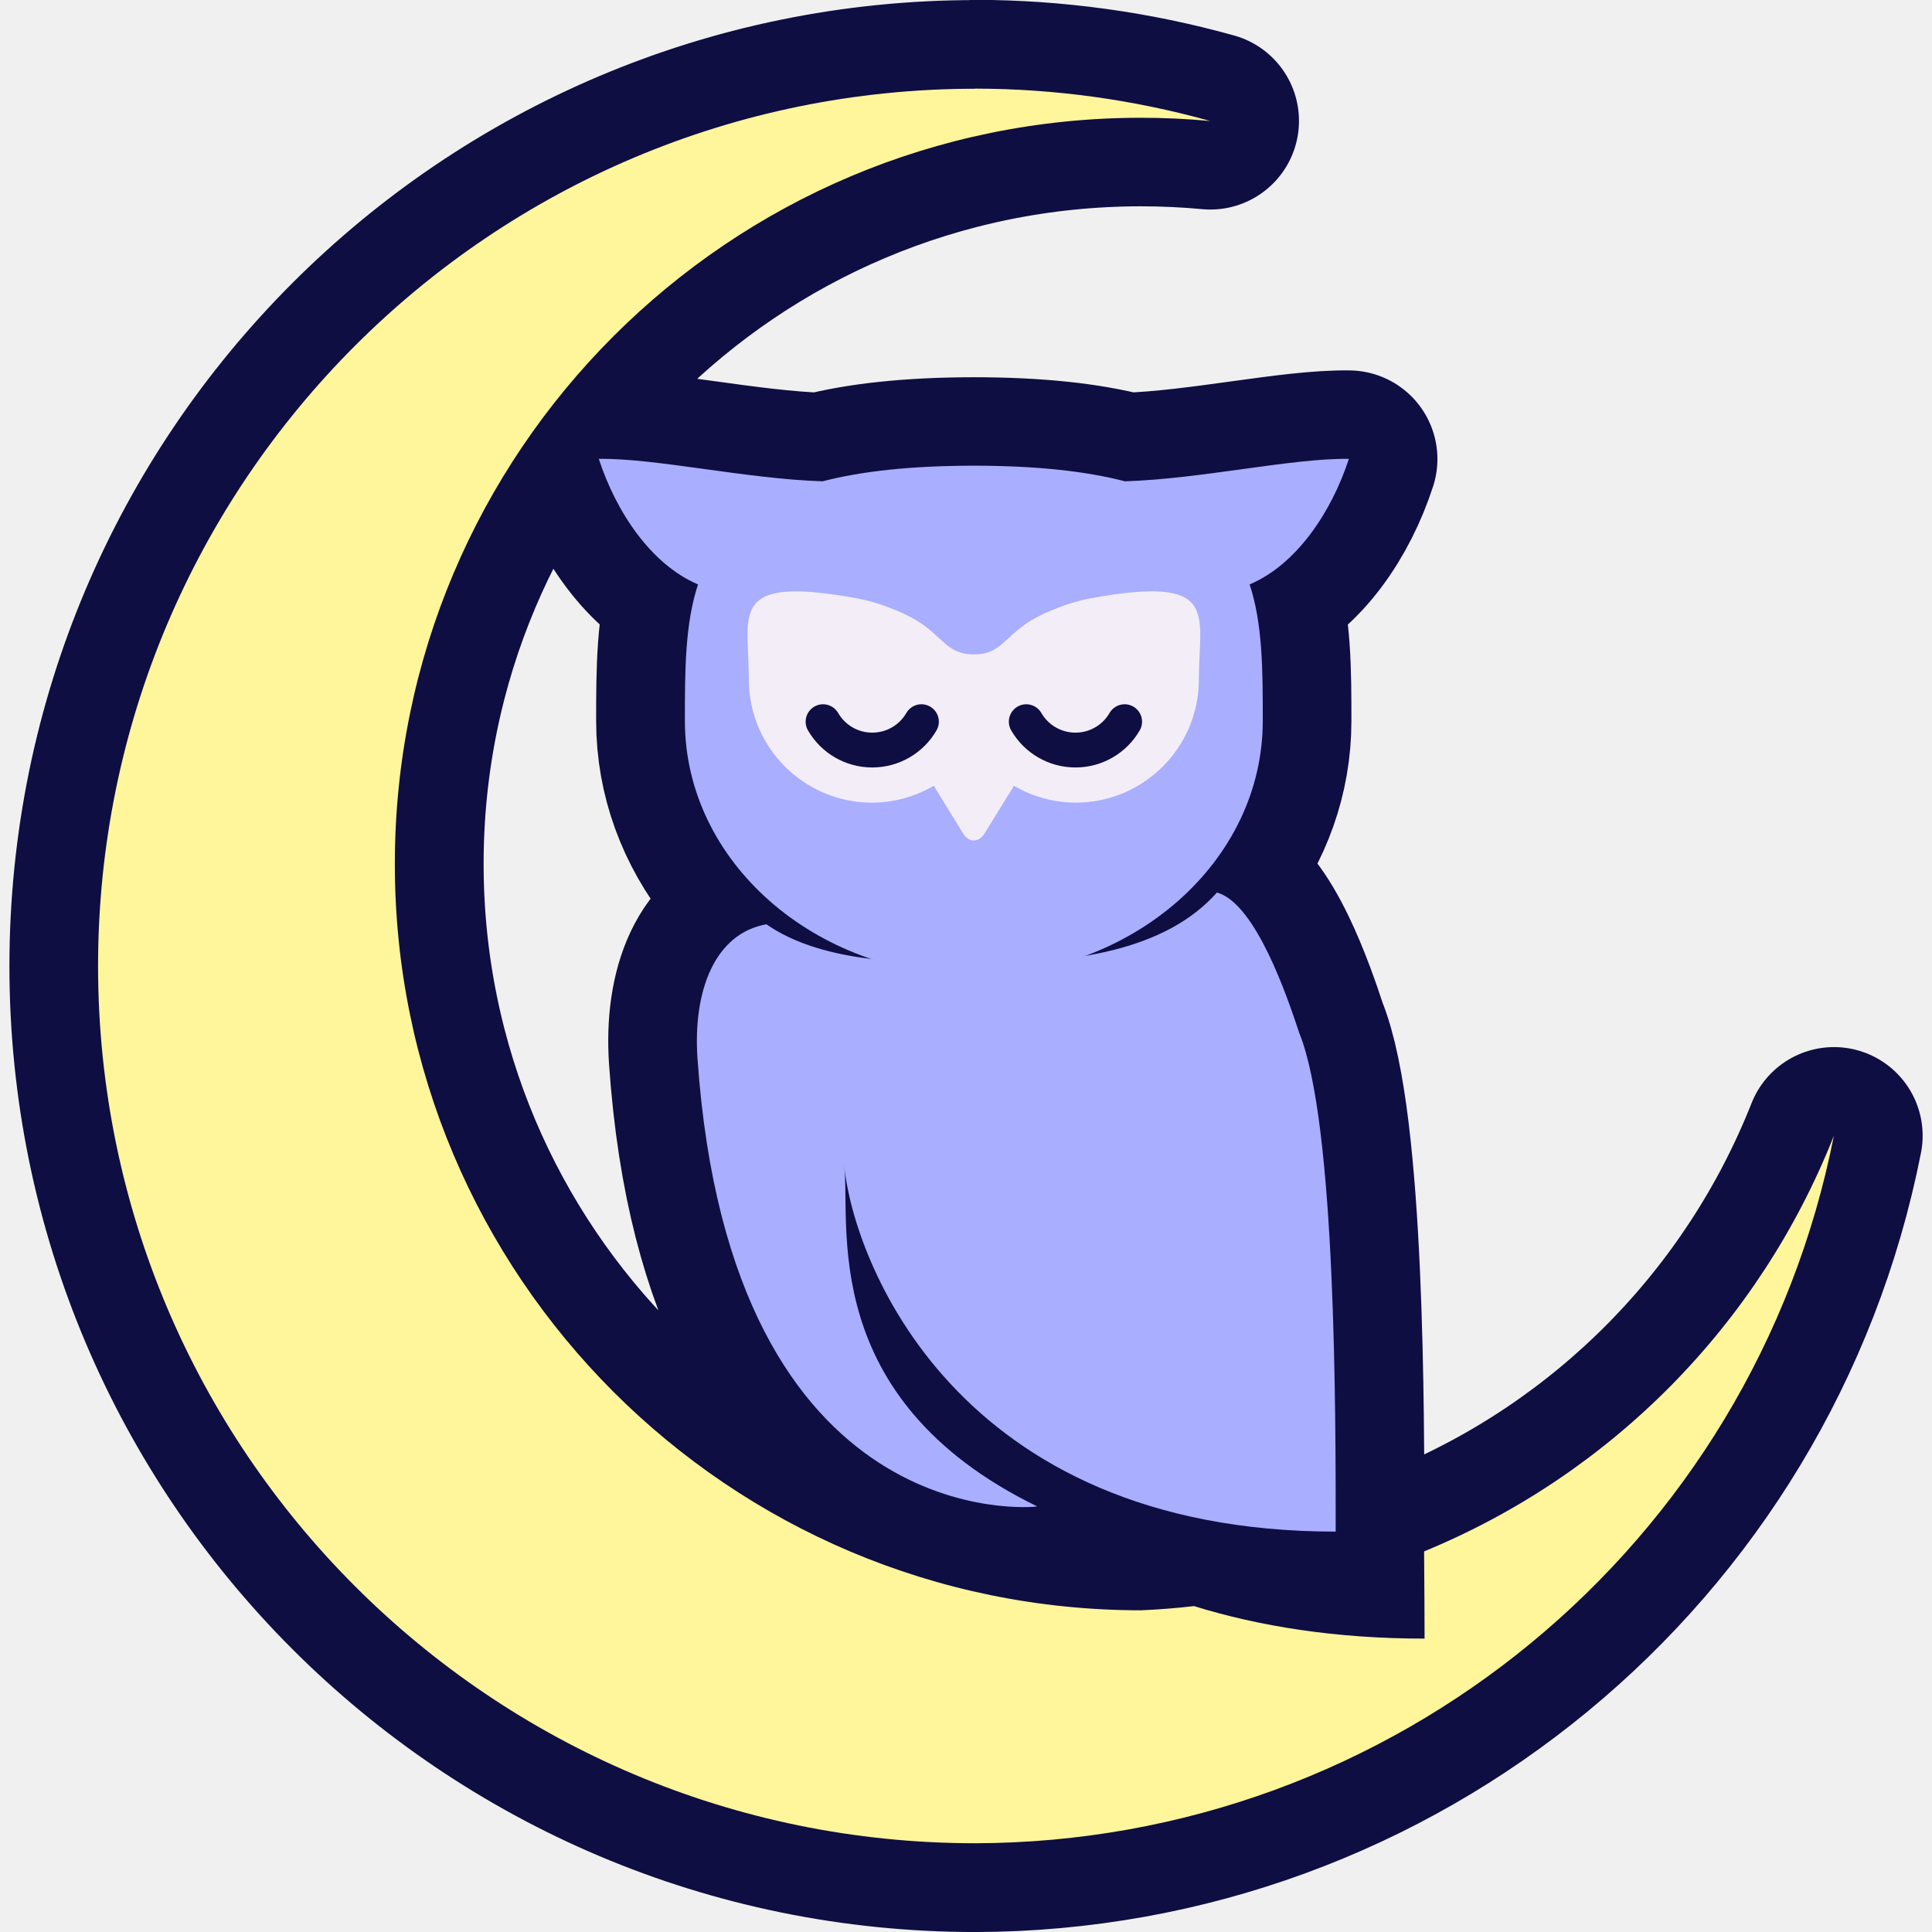
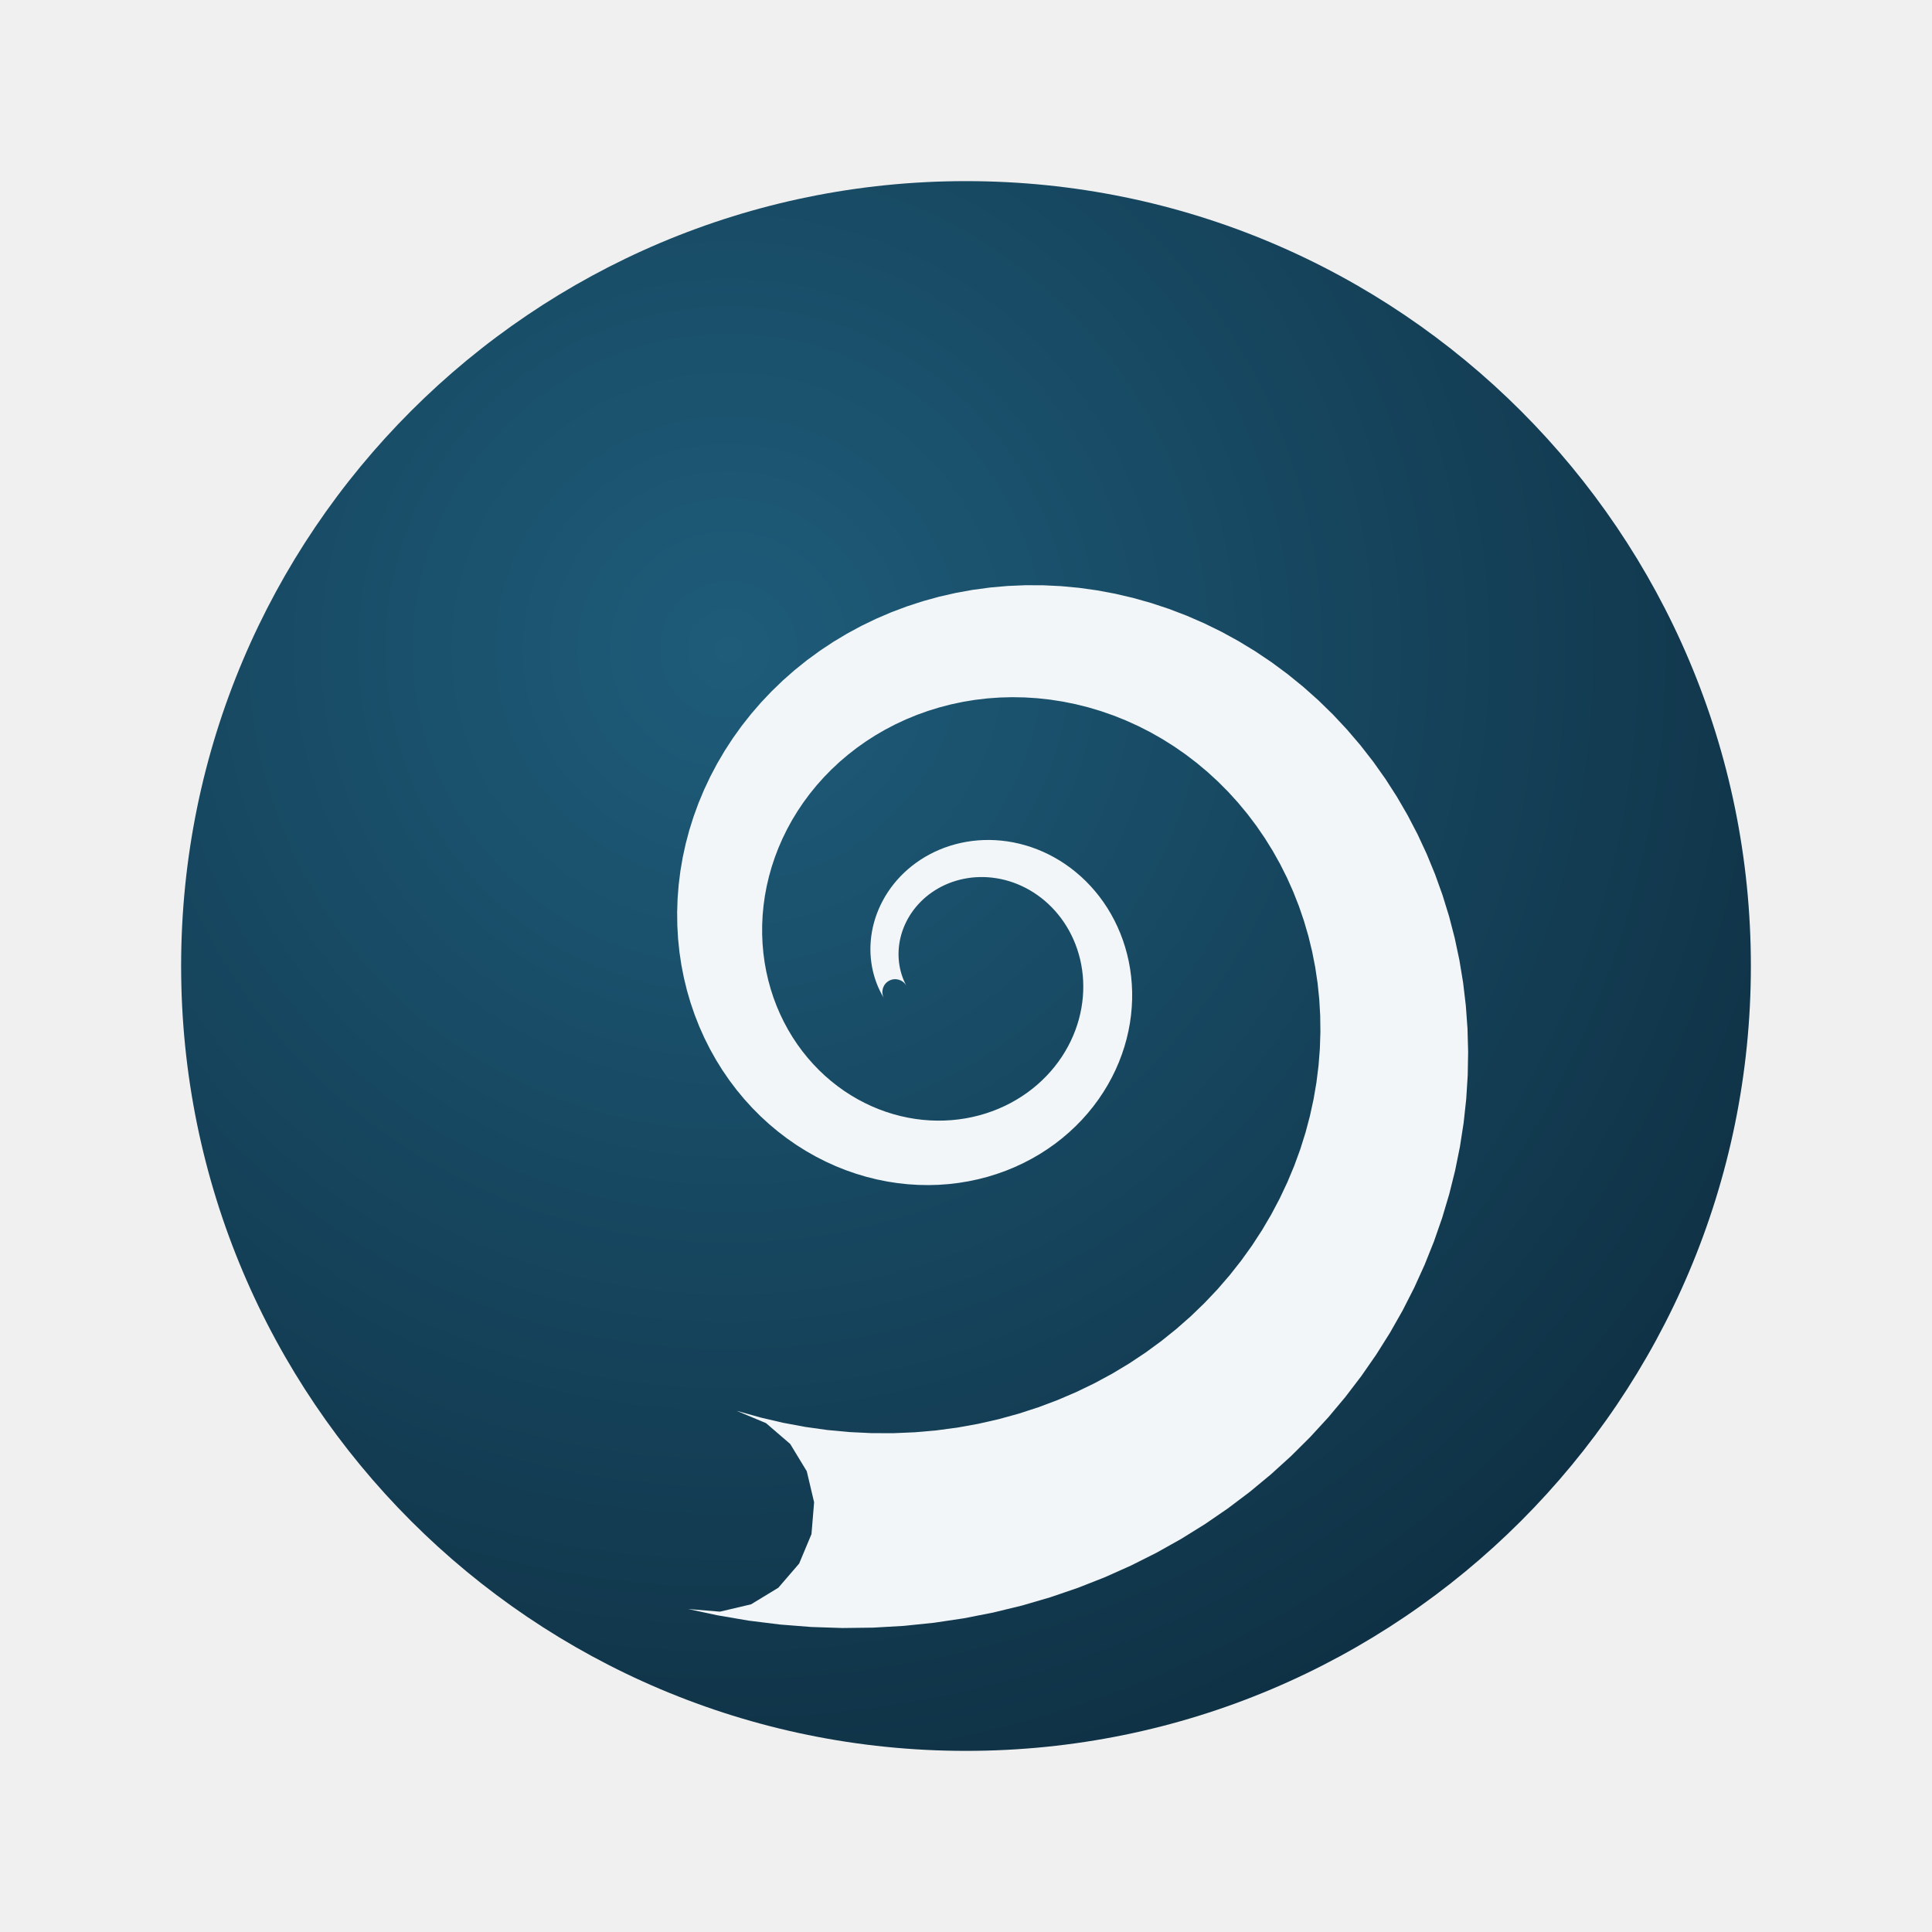
- <svg xmlns="http://www.w3.org/2000/svg" width="256" height="256" viewBox="0 0 67.733 67.733" version="1.1" id="svg1">
-   <defs id="defs1" />
-   <g id="g60" style="fill:#ffffff;fill-opacity:1;stroke:#0e0e43;stroke-width:6.218;stroke-dasharray:none;stroke-opacity:1" transform="matrix(1.000061,0,0,1.000061,-5.373674,-63.88093)">
-     <g id="g1" transform="matrix(0.3457623,0,0,0.3457623,1.809613,40.07395)" style="fill:#ffffff;fill-opacity:1;stroke:#0e0e43;stroke-width:17.982;stroke-dasharray:none;stroke-opacity:1">
-       <g id="g2" style="fill:#ffffff;fill-opacity:1;stroke:#0e0e43;stroke-width:1.478;stroke-dasharray:none;stroke-opacity:1" transform="matrix(12.1625,0,0,12.1625,-32.46221,-452.9689)">
-         <path id="path1" style="fill:#ffffff;fill-opacity:1;stroke:#0e0e43;stroke-width:1.478;stroke-linecap:round;stroke-linejoin:round;stroke-miterlimit:9.1;stroke-dasharray:none;stroke-opacity:1;paint-order:fill markers stroke" d="m 11.647,43.643 c -4.038,8.9e-4 -7.312,3.274 -7.313,7.313 -1.947e-4,4.039 3.274,7.314 7.313,7.314 3.487,-0.008 6.483,-2.477 7.158,-5.899 -0.621,1.571 -1.854,2.822 -3.416,3.465 0.002,0.277 0.004,0.532 0.004,0.726 -0.739,0 -1.376,-0.102 -1.922,-0.271 -0.147,0.017 -0.294,0.029 -0.441,0.035 -3.436,2.08e-4 -6.221,-2.785 -6.221,-6.221 -2.081e-4,-3.436 2.785,-6.221 6.221,-6.221 0.192,2.18e-4 0.385,0.009 0.576,0.027 -0.638,-0.178 -1.297,-0.269 -1.959,-0.27 z m -3.139,3.086 c 0.145,0.444 0.436,0.881 0.827,1.047 -0.109,0.329 -0.11,0.719 -0.11,1.137 0,0.905 0.643,1.676 1.548,1.983 -0.33,-0.042 -0.632,-0.123 -0.868,-0.287 -0.432,0.077 -0.613,0.557 -0.574,1.118 0.277,4 2.81,3.741 2.832,3.735 -1.853,-0.904 -1.549,-2.378 -1.61,-2.847 0.076,0.795 0.926,3.057 4.098,3.057 0,-0.953 0.005,-3.403 -0.304,-4.158 -0.097,-0.294 -0.363,-1.081 -0.686,-1.169 -0.262,0.294 -0.644,0.45 -1.095,0.527 0.868,-0.322 1.477,-1.077 1.477,-1.958 0,-0.418 -5.29e-4,-0.808 -0.11,-1.137 0.391,-0.166 0.683,-0.603 0.827,-1.047 -0.473,-0.007 -1.225,0.167 -1.867,0.187 -0.321,-0.084 -0.734,-0.13 -1.26,-0.13 -0.526,5.76e-4 -0.939,0.047 -1.26,0.13 -0.642,-0.02 -1.394,-0.194 -1.867,-0.187 z" />
-       </g>
-     </g>
-   </g>
-   <g id="g55" style="fill:#fff59b;fill-opacity:1" transform="matrix(4.20559,0,0,4.20559,-14.7889,-180.4336)">
-     <path id="path55" style="fill:#fff59b;fill-opacity:1;stroke:none;stroke-width:1;stroke-linecap:round;stroke-linejoin:round;stroke-miterlimit:9.1;stroke-dasharray:none;paint-order:fill markers stroke" d="m 11.646,43.643 a 7.314,7.314 0 0 0 -7.312,7.312 7.314,7.314 0 0 0 7.312,7.314 7.314,7.314 0 0 0 7.158,-5.898 6.22,6.22 0 0 1 -3.416,3.465 c 0.002,0.277 0.004,0.533 0.004,0.727 -0.739,0 -1.376,-0.102 -1.922,-0.271 a 6.22,6.22 0 0 1 -0.441,0.035 6.22,6.22 0 0 1 -6.221,-6.221 6.22,6.22 0 0 1 6.221,-6.221 6.22,6.22 0 0 1 0.576,0.027 7.314,7.314 0 0 0 -1.959,-0.27 z" />
-   </g>
-   <path id="path56" style="fill:#a9aefe;fill-opacity:1;stroke:none;stroke-width:1.346;stroke-miterlimit:9.1;paint-order:fill markers stroke" d="m 42.664,31.291 c -1.803,2.023 -4.95,2.493 -8.525,2.503 -2.718,-0.008 -5.45,-0.128 -7.27,-1.39 -1.817,0.324 -2.579,2.344 -2.416,4.703 1.165,16.823 11.817,15.735 11.912,15.707 -7.793,-3.802 -6.516,-10 -6.773,-11.975 0.321,3.342 3.896,12.857 17.235,12.857 0,-4.01 0.02,-14.311 -1.279,-17.487 -0.409,-1.237 -1.525,-4.547 -2.885,-4.918 z" />
-   <rect style="fill:#f3edf7;fill-opacity:1;stroke-width:6.298;stroke-linecap:square;stroke-linejoin:round;stroke-miterlimit:6.4" id="rect3" width="16.254" height="10.521" x="25.888" y="19.682" />
-   <path id="path57" style="fill:#a9aefe;fill-opacity:1;stroke:none;stroke-width:3.766;stroke-miterlimit:9.1;paint-order:fill markers stroke" d="m 20.992,16.087 c 0.609,1.866 1.835,3.704 3.48,4.402 -0.459,1.383 -0.461,3.025 -0.461,4.783 0,4.928 4.534,8.919 10.13,8.939 5.597,-0.019 10.13,-4.011 10.13,-8.939 0,-1.758 -0.002,-3.4 -0.461,-4.783 1.645,-0.697 2.871,-2.536 3.48,-4.402 -1.988,-0.03 -5.151,0.701 -7.85,0.787 -1.352,-0.352 -3.086,-0.546 -5.3,-0.548 -2.213,0.002 -3.948,0.196 -5.3,0.548 -2.699,-0.086 -5.862,-0.817 -7.85,-0.787 z m 6.777,4.648 c 0.555,-0.014 1.3,0.062 2.304,0.246 0.672,0.123 1.524,0.452 2.034,0.755 0.951,0.563 1.074,1.208 2.034,1.208 0.96,0 1.083,-0.644 2.034,-1.208 0.51,-0.302 1.362,-0.632 2.034,-0.755 4.591,-0.842 3.822,0.524 3.822,2.837 0,2.387 -1.935,4.322 -4.322,4.322 -0.763,-0.004 -1.511,-0.209 -2.169,-0.596 -0.015,0.034 -0.029,0.065 -0.048,0.095 l -0.969,1.573 c -0.105,0.171 -0.244,0.257 -0.381,0.254 -0.138,0.003 -0.276,-0.083 -0.381,-0.254 l -0.969,-1.573 c -0.019,-0.03 -0.032,-0.062 -0.048,-0.095 -0.658,0.387 -1.406,0.592 -2.169,0.596 -2.387,0 -4.322,-1.935 -4.322,-4.322 0,-1.807 -0.466,-3.033 1.518,-3.083 z" />
-   <path id="path58" style="fill:none;stroke:#0e0e43;stroke-width:1.221;stroke-linecap:round;stroke-miterlimit:9.1;stroke-dasharray:none;stroke-opacity:1;paint-order:fill markers stroke" d="M 32.304,25.301 A 1.991,1.991 0 0 1 30.58,26.296 1.991,1.991 0 0 1 28.855,25.301" />
-   <path id="path59" style="fill:none;stroke:#0e0e43;stroke-width:1.221;stroke-linecap:round;stroke-miterlimit:9.1;stroke-dasharray:none;stroke-opacity:1;paint-order:fill markers stroke" d="M 39.428,25.301 A 1.991,1.991 0 0 1 37.704,26.296 1.991,1.991 0 0 1 35.979,25.301" />
+ <svg xmlns="http://www.w3.org/2000/svg" width="256" height="256" viewBox="0 0 256 256">
+   <defs>
+     <radialGradient id="disc" cx="35%" cy="30%" r="85%">
+       <stop offset="0%" stop-color="#1e5c7a" />
+       <stop offset="100%" stop-color="#0d2b3d" />
+     </radialGradient>
+   </defs>
+   <circle cx="128.0" cy="128.0" r="104.0" fill="url(#disc)" />
+   <path d="M 120.094 130.604 L 119.903 130.227 L 119.745 129.873 L 119.602 129.509 L 119.474 129.136 L 119.363 128.755 L 119.268 128.366 L 119.191 127.969 L 119.131 127.567 L 119.089 127.159 L 119.065 126.746 L 119.060 126.330 L 119.074 125.910 L 119.107 125.488 L 119.160 125.064 L 119.232 124.640 L 119.325 124.216 L 119.437 123.794 L 119.569 123.373 L 119.722 122.956 L 119.894 122.543 L 120.087 122.135 L 120.299 121.733 L 120.532 121.337 L 120.784 120.950 L 121.056 120.571 L 121.346 120.203 L 121.656 119.844 L 121.984 119.498 L 122.330 119.164 L 122.694 118.843 L 123.075 118.537 L 123.473 118.247 L 123.887 117.972 L 124.316 117.714 L 124.760 117.474 L 125.218 117.253 L 125.689 117.051 L 126.173 116.869 L 126.669 116.708 L 127.175 116.569 L 127.691 116.451 L 128.216 116.357 L 128.749 116.285 L 129.289 116.238 L 129.836 116.215 L 130.386 116.216 L 130.941 116.243 L 131.498 116.295 L 132.057 116.374 L 132.616 116.478 L 133.175 116.608 L 133.731 116.765 L 134.284 116.948 L 134.832 117.158 L 135.375 117.395 L 135.910 117.657 L 136.438 117.946 L 136.956 118.262 L 137.463 118.603 L 137.958 118.969 L 138.440 119.361 L 138.907 119.777 L 139.358 120.218 L 139.793 120.682 L 140.209 121.170 L 140.606 121.680 L 140.983 122.211 L 141.337 122.763 L 141.670 123.336 L 141.978 123.928 L 142.261 124.537 L 142.519 125.164 L 142.749 125.807 L 142.952 126.466 L 143.127 127.138 L 143.272 127.822 L 143.386 128.518 L 143.470 129.224 L 143.522 129.939 L 143.541 130.662 L 143.528 131.390 L 143.482 132.122 L 143.401 132.858 L 143.287 133.595 L 143.138 134.332 L 142.955 135.067 L 142.736 135.799 L 142.483 136.527 L 142.194 137.247 L 141.871 137.960 L 141.513 138.663 L 141.120 139.354 L 140.694 140.032 L 140.233 140.696 L 139.738 141.343 L 139.211 141.972 L 138.651 142.581 L 138.060 143.169 L 137.437 143.734 L 136.785 144.275 L 136.103 144.789 L 135.393 145.276 L 134.655 145.734 L 133.892 146.162 L 133.104 146.557 L 132.292 146.920 L 131.458 147.248 L 130.604 147.540 L 129.730 147.795 L 128.838 148.012 L 127.930 148.190 L 127.008 148.327 L 126.073 148.424 L 125.127 148.478 L 124.172 148.490 L 123.209 148.458 L 122.242 148.382 L 121.271 148.261 L 120.299 148.095 L 119.328 147.883 L 118.360 147.626 L 117.396 147.323 L 116.440 146.973 L 115.493 146.578 L 114.558 146.136 L 113.636 145.649 L 112.730 145.116 L 111.842 144.538 L 110.974 143.916 L 110.129 143.249 L 109.308 142.540 L 108.514 141.788 L 107.749 140.994 L 107.014 140.160 L 106.313 139.287 L 105.646 138.375 L 105.016 137.427 L 104.426 136.443 L 103.876 135.426 L 103.369 134.376 L 102.906 133.296 L 102.489 132.187 L 102.120 131.051 L 101.800 129.891 L 101.531 128.708 L 101.314 127.504 L 101.151 126.282 L 101.042 125.045 L 100.989 123.793 L 100.993 122.531 L 101.054 121.259 L 101.174 119.982 L 101.353 118.701 L 101.592 117.420 L 101.891 116.140 L 102.251 114.866 L 102.671 113.598 L 103.152 112.341 L 103.693 111.098 L 104.296 109.870 L 104.958 108.661 L 105.681 107.474 L 106.462 106.312 L 107.302 105.178 L 108.200 104.073 L 109.154 103.003 L 110.164 101.968 L 111.229 100.972 L 112.346 100.018 L 113.514 99.108 L 114.732 98.245 L 115.998 97.432 L 117.310 96.671 L 118.666 95.964 L 120.064 95.315 L 121.501 94.725 L 122.975 94.196 L 124.483 93.731 L 126.024 93.331 L 127.593 92.999 L 129.188 92.737 L 130.806 92.545 L 132.445 92.426 L 134.100 92.381 L 135.769 92.411 L 137.448 92.518 L 139.134 92.702 L 140.823 92.964 L 142.512 93.305 L 144.198 93.726 L 145.875 94.226 L 147.542 94.807 L 149.194 95.468 L 150.827 96.209 L 152.438 97.029 L 154.022 97.929 L 155.577 98.908 L 157.097 99.964 L 158.580 101.097 L 160.022 102.306 L 161.418 103.589 L 162.766 104.944 L 164.061 106.371 L 165.300 107.867 L 166.479 109.429 L 167.595 111.057 L 168.645 112.746 L 169.625 114.496 L 170.532 116.302 L 171.362 118.163 L 172.114 120.074 L 172.783 122.033 L 173.368 124.036 L 173.865 126.080 L 174.273 128.160 L 174.588 130.274 L 174.809 132.417 L 174.934 134.585 L 174.960 136.774 L 174.887 138.980 L 174.712 141.197 L 174.436 143.422 L 174.055 145.649 L 173.570 147.875 L 172.981 150.095 L 172.286 152.302 L 171.485 154.494 L 170.578 156.664 L 169.566 158.808 L 168.449 160.921 L 167.228 162.997 L 165.904 165.032 L 164.477 167.021 L 162.950 168.958 L 161.324 170.840 L 159.600 172.660 L 157.781 174.414 L 155.870 176.097 L 153.868 177.705 L 151.779 179.233 L 149.605 180.676 L 147.351 182.030 L 145.019 183.290 L 142.613 184.452 L 140.137 185.513 L 137.596 186.468 L 134.993 187.314 L 132.334 188.047 L 129.622 188.664 L 126.864 189.161 L 124.064 189.535 L 121.227 189.784 L 118.358 189.906 L 115.465 189.897 L 112.551 189.756 L 109.624 189.482 L 106.688 189.071 L 103.751 188.524 L 100.819 187.839 L 97.599 186.939 L 101.501 188.572 L 104.706 191.332 L 106.902 194.947 L 107.874 199.063 L 107.525 203.278 L 105.892 207.180 L 103.132 210.385 L 99.517 212.581 L 95.401 213.553 L 91.186 213.205 L 95.046 214.033 L 99.207 214.743 L 103.363 215.259 L 107.505 215.585 L 111.624 215.721 L 115.713 215.670 L 119.762 215.437 L 123.765 215.023 L 127.714 214.434 L 131.600 213.672 L 135.418 212.743 L 139.159 211.650 L 142.818 210.399 L 146.388 208.995 L 149.863 207.442 L 153.237 205.748 L 156.504 203.917 L 159.660 201.956 L 162.700 199.871 L 165.619 197.667 L 168.412 195.353 L 171.077 192.933 L 173.608 190.416 L 176.004 187.807 L 178.262 185.114 L 180.378 182.343 L 182.350 179.503 L 184.178 176.599 L 185.858 173.639 L 187.390 170.630 L 188.774 167.579 L 190.008 164.494 L 191.092 161.380 L 192.027 158.246 L 192.812 155.098 L 193.449 151.943 L 193.938 148.787 L 194.281 145.638 L 194.480 142.501 L 194.536 139.384 L 194.451 136.292 L 194.228 133.232 L 193.870 130.209 L 193.379 127.229 L 192.758 124.298 L 192.012 121.421 L 191.142 118.604 L 190.154 115.851 L 189.051 113.166 L 187.838 110.556 L 186.518 108.023 L 185.096 105.573 L 183.576 103.208 L 181.964 100.933 L 180.264 98.751 L 178.481 96.664 L 176.621 94.677 L 174.688 92.790 L 172.687 91.008 L 170.624 89.331 L 168.505 87.762 L 166.334 86.303 L 164.117 84.954 L 161.859 83.717 L 159.565 82.592 L 157.242 81.581 L 154.894 80.683 L 152.527 79.898 L 150.145 79.227 L 147.755 78.669 L 145.362 78.223 L 142.969 77.889 L 140.583 77.666 L 138.209 77.551 L 135.850 77.545 L 133.513 77.644 L 131.200 77.848 L 128.918 78.153 L 126.670 78.559 L 124.460 79.061 L 122.293 79.659 L 120.172 80.349 L 118.100 81.128 L 116.083 81.992 L 114.122 82.940 L 112.222 83.968 L 110.385 85.071 L 108.613 86.248 L 106.911 87.493 L 105.280 88.803 L 103.722 90.176 L 102.240 91.606 L 100.835 93.089 L 99.510 94.623 L 98.265 96.202 L 97.103 97.823 L 96.024 99.482 L 95.029 101.175 L 94.119 102.897 L 93.295 104.644 L 92.556 106.413 L 91.904 108.199 L 91.337 109.998 L 90.857 111.807 L 90.462 113.621 L 90.152 115.437 L 89.927 117.250 L 89.785 119.058 L 89.726 120.855 L 89.748 122.639 L 89.850 124.406 L 90.030 126.152 L 90.287 127.875 L 90.620 129.571 L 91.025 131.237 L 91.502 132.869 L 92.048 134.466 L 92.660 136.023 L 93.338 137.539 L 94.077 139.011 L 94.876 140.437 L 95.731 141.814 L 96.641 143.140 L 97.603 144.414 L 98.613 145.633 L 99.668 146.795 L 100.767 147.900 L 101.905 148.945 L 103.080 149.930 L 104.289 150.853 L 105.528 151.714 L 106.795 152.511 L 108.087 153.245 L 109.400 153.913 L 110.731 154.517 L 112.077 155.055 L 113.436 155.528 L 114.803 155.936 L 116.177 156.279 L 117.553 156.557 L 118.930 156.770 L 120.304 156.920 L 121.673 157.006 L 123.033 157.031 L 124.382 156.994 L 125.717 156.897 L 127.036 156.740 L 128.336 156.526 L 129.615 156.255 L 130.870 155.930 L 132.100 155.550 L 133.301 155.119 L 134.472 154.638 L 135.611 154.108 L 136.716 153.532 L 137.785 152.912 L 138.817 152.249 L 139.810 151.546 L 140.762 150.804 L 141.672 150.026 L 142.540 149.214 L 143.363 148.371 L 144.140 147.498 L 144.872 146.598 L 145.556 145.673 L 146.193 144.726 L 146.782 143.758 L 147.322 142.773 L 147.812 141.773 L 148.254 140.759 L 148.645 139.734 L 148.988 138.701 L 149.281 137.662 L 149.524 136.620 L 149.719 135.575 L 149.864 134.531 L 149.962 133.490 L 150.012 132.454 L 150.015 131.425 L 149.971 130.405 L 149.882 129.396 L 149.749 128.401 L 149.572 127.420 L 149.353 126.455 L 149.092 125.510 L 148.791 124.584 L 148.451 123.681 L 148.074 122.800 L 147.660 121.945 L 147.212 121.116 L 146.731 120.314 L 146.217 119.541 L 145.674 118.798 L 145.102 118.087 L 144.503 117.407 L 143.880 116.760 L 143.232 116.148 L 142.563 115.569 L 141.874 115.026 L 141.167 114.519 L 140.443 114.048 L 139.704 113.614 L 138.953 113.217 L 138.191 112.857 L 137.419 112.535 L 136.640 112.250 L 135.854 112.003 L 135.065 111.794 L 134.274 111.621 L 133.481 111.486 L 132.690 111.388 L 131.902 111.326 L 131.118 111.300 L 130.339 111.310 L 129.568 111.354 L 128.806 111.433 L 128.054 111.545 L 127.315 111.690 L 126.588 111.867 L 125.876 112.075 L 125.179 112.313 L 124.499 112.581 L 123.838 112.876 L 123.196 113.199 L 122.573 113.547 L 121.973 113.921 L 121.394 114.318 L 120.838 114.737 L 120.307 115.178 L 119.799 115.638 L 119.317 116.118 L 118.861 116.614 L 118.431 117.127 L 118.029 117.654 L 117.653 118.195 L 117.305 118.748 L 116.985 119.312 L 116.694 119.884 L 116.430 120.465 L 116.195 121.053 L 115.989 121.645 L 115.811 122.242 L 115.661 122.841 L 115.540 123.442 L 115.447 124.043 L 115.382 124.642 L 115.344 125.239 L 115.333 125.833 L 115.349 126.421 L 115.392 127.004 L 115.460 127.580 L 115.554 128.147 L 115.672 128.705 L 115.814 129.252 L 115.979 129.789 L 116.167 130.313 L 116.377 130.824 L 116.608 131.321 L 116.860 131.803 L 117.112 132.236 A 1.700 1.700 0 0 1 120.094 130.604 Z" fill="#f2f6f8" />
</svg>
